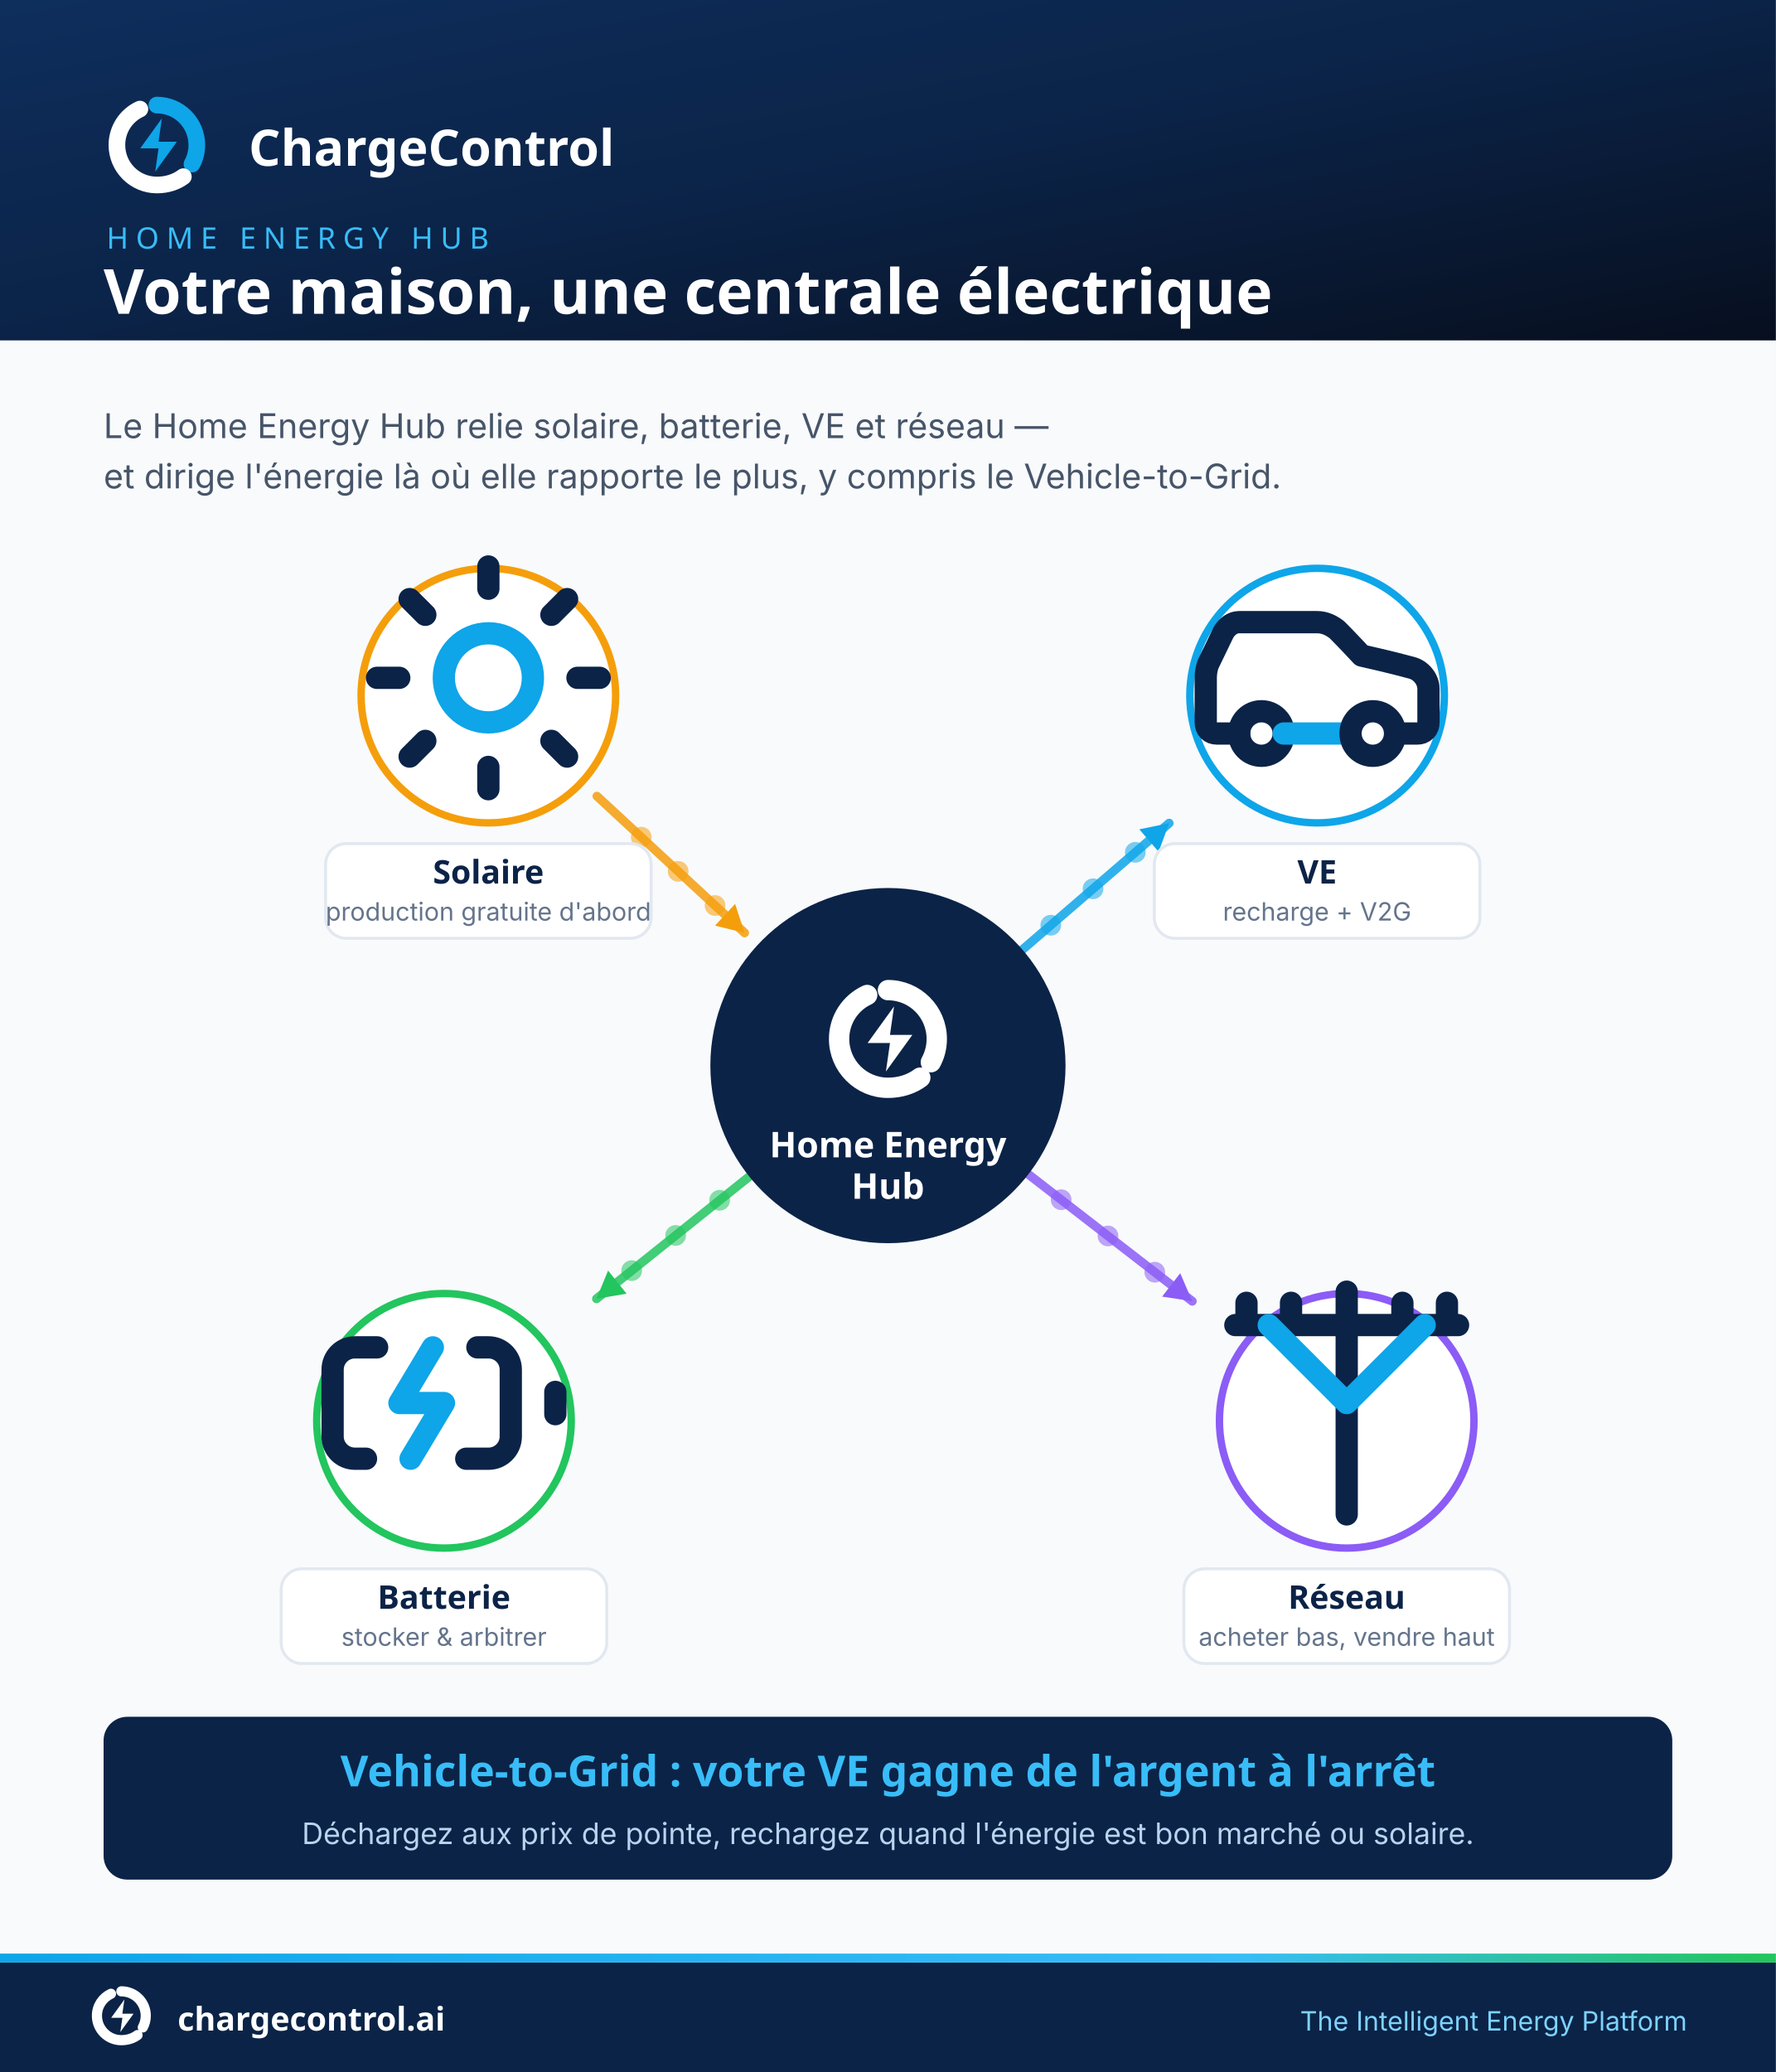
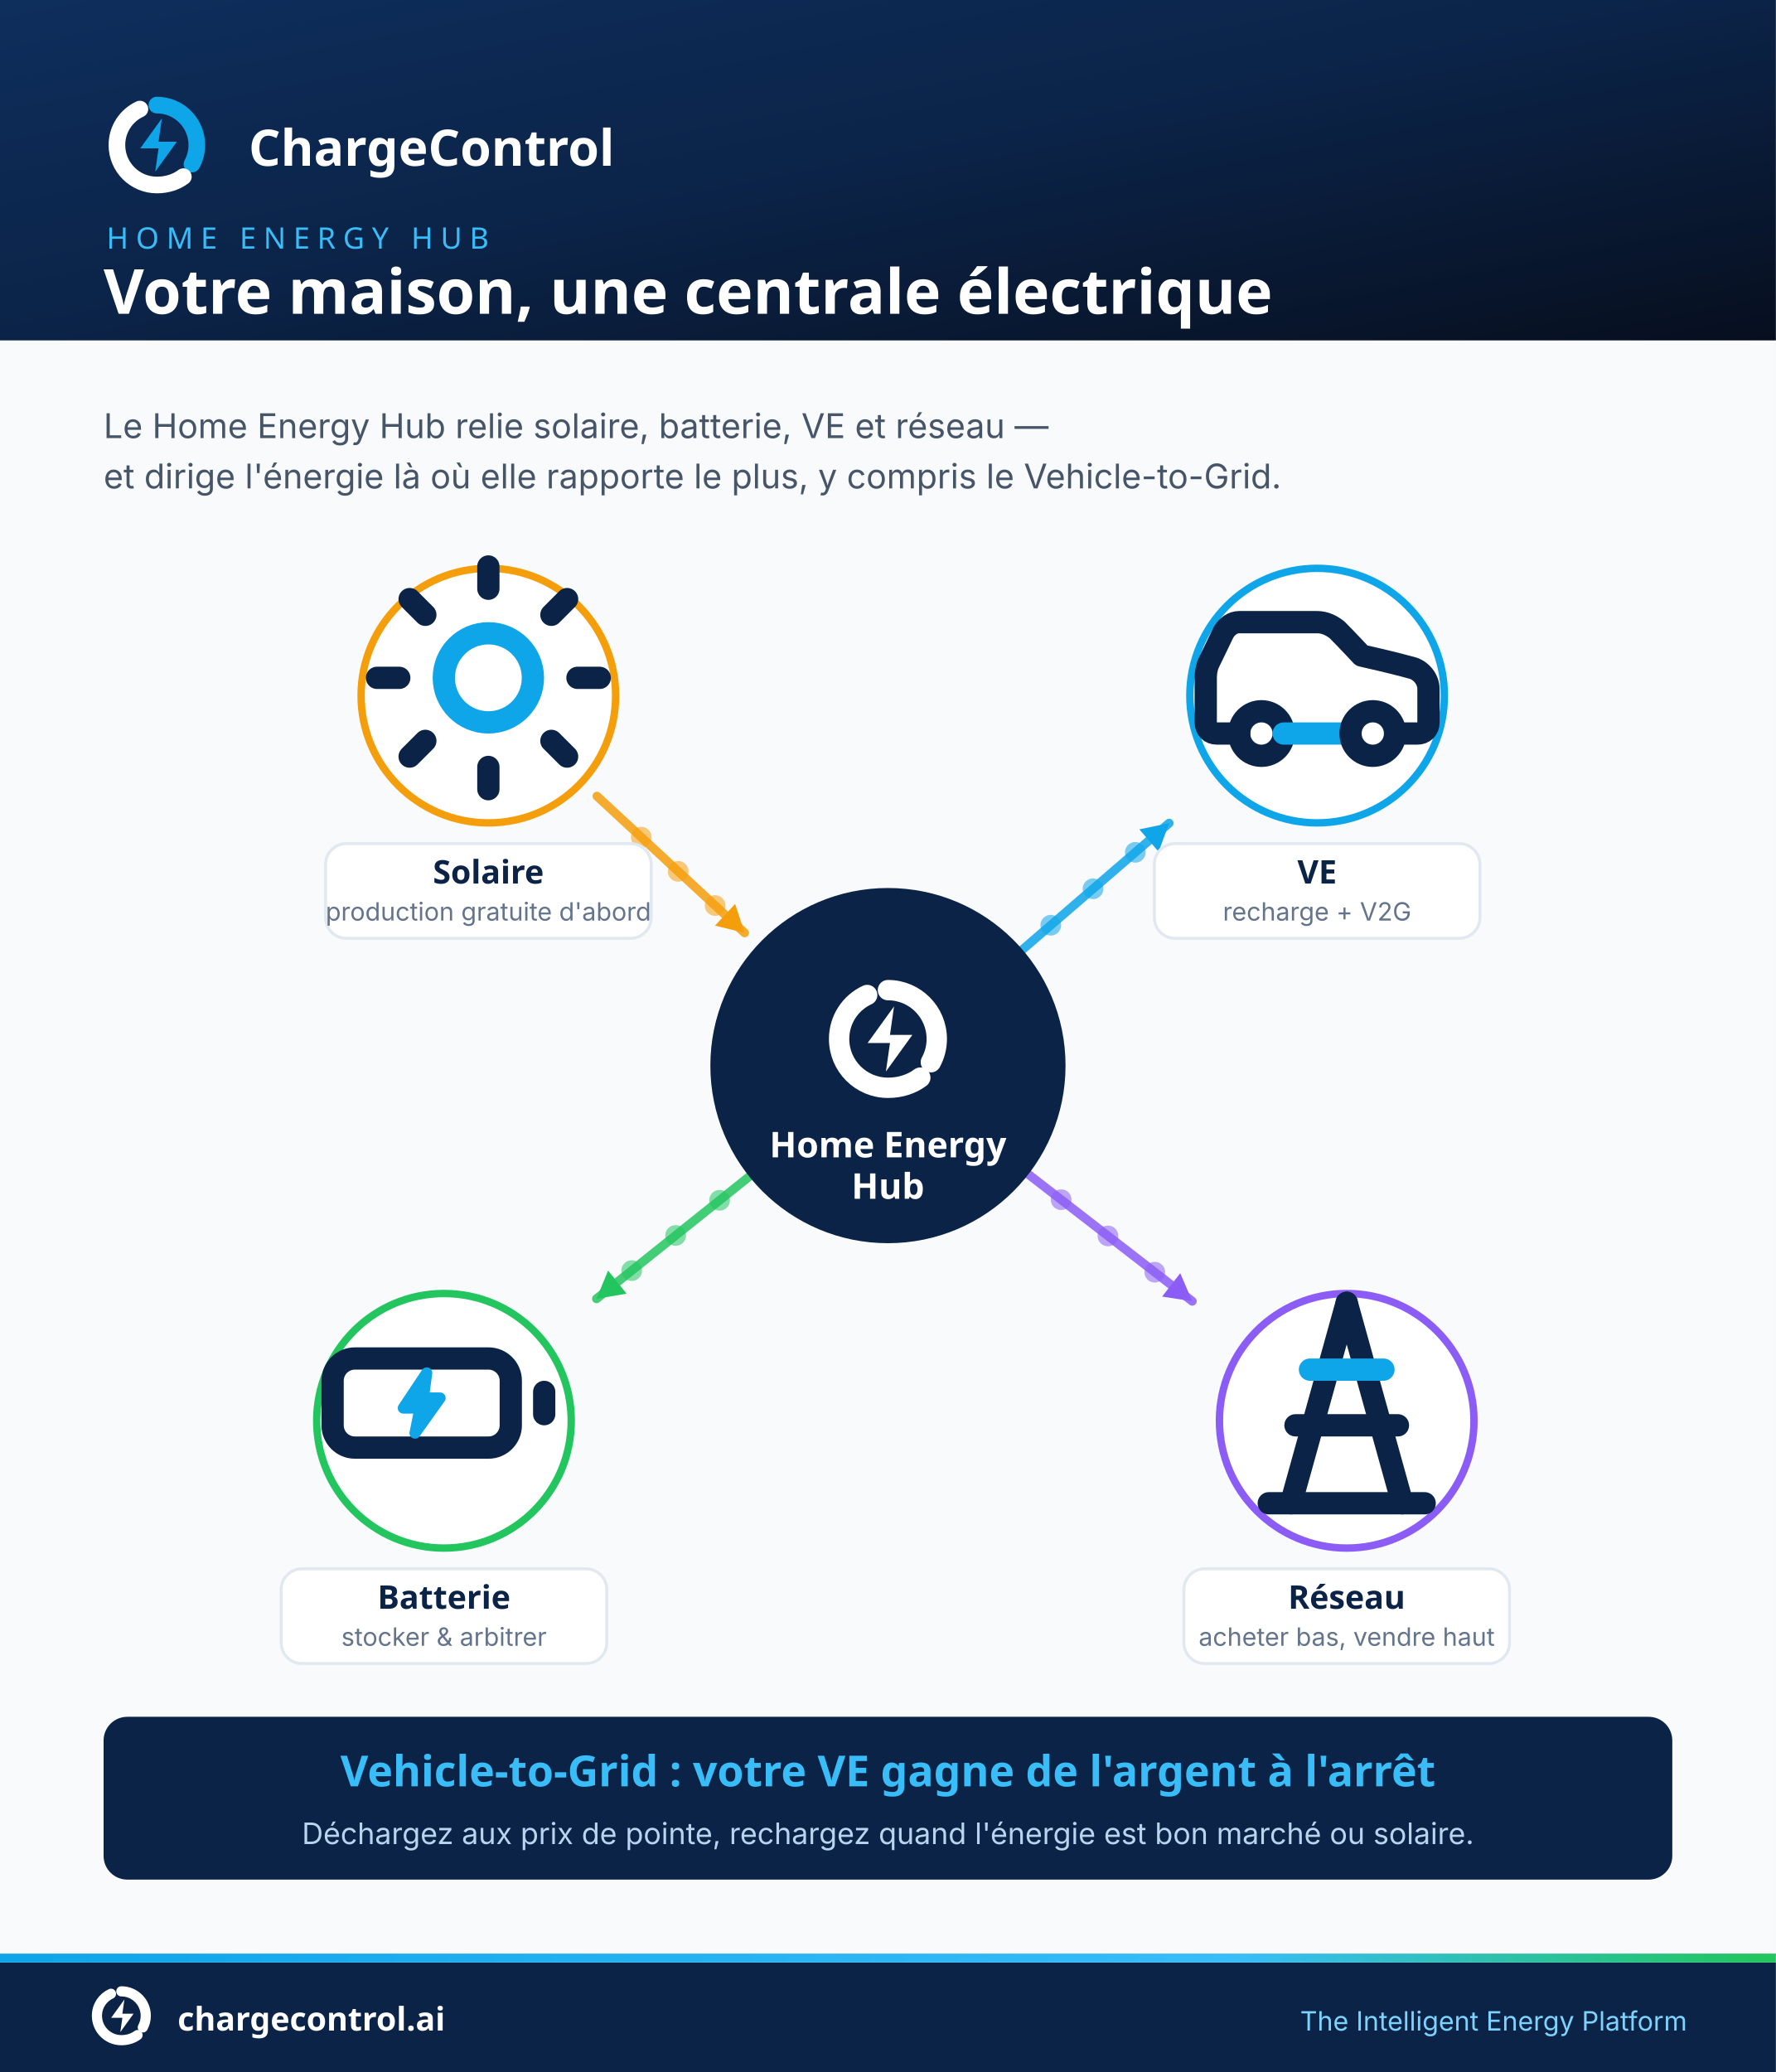
<svg xmlns="http://www.w3.org/2000/svg" viewBox="0 0 1200 1400" width="1200" height="1400">
  <defs>
    <linearGradient id="bgNavy" x1="0%" y1="0%" x2="100%" y2="100%">
      <stop offset="0%" stop-color="#0E2E5C" />
      <stop offset="50%" stop-color="#0B2347" />
      <stop offset="100%" stop-color="#070F1F" />
    </linearGradient>
    <linearGradient id="bgCyan" x1="0%" y1="0%" x2="100%" y2="100%">
      <stop offset="0%" stop-color="#38BDF8" />
      <stop offset="45%" stop-color="#0EA5E9" />
      <stop offset="100%" stop-color="#0B2347" />
    </linearGradient>
    <linearGradient id="bgGreen" x1="0%" y1="0%" x2="100%" y2="100%">
      <stop offset="0%" stop-color="#134E4A" />
      <stop offset="50%" stop-color="#0B2F47" />
      <stop offset="100%" stop-color="#070F1F" />
    </linearGradient>
    <linearGradient id="beam" x1="0%" y1="0%" x2="100%" y2="0%">
      <stop offset="0%" stop-color="#0EA5E9" stop-opacity="0" />
      <stop offset="50%" stop-color="#0EA5E9" stop-opacity="0.35" />
      <stop offset="100%" stop-color="#0EA5E9" stop-opacity="0" />
    </linearGradient>
    <linearGradient id="bar" x1="0%" y1="0%" x2="100%" y2="0%">
      <stop offset="0%" stop-color="#0EA5E9" />
      <stop offset="70%" stop-color="#38BDF8" />
      <stop offset="100%" stop-color="#22C55E" />
    </linearGradient>
    <linearGradient id="curveFill" x1="0%" y1="0%" x2="0%" y2="100%">
      <stop offset="0%" stop-color="#0EA5E9" stop-opacity="0.35" />
      <stop offset="100%" stop-color="#0EA5E9" stop-opacity="0" />
    </linearGradient>
    <linearGradient id="euroFill" x1="0%" y1="0%" x2="0%" y2="100%">
      <stop offset="0%" stop-color="#22C55E" stop-opacity="0.30" />
      <stop offset="100%" stop-color="#22C55E" stop-opacity="0" />
    </linearGradient>
  </defs>
  <rect width="1200" height="1400" fill="#F8FAFC" />
  <rect width="1200" height="230" fill="url(#bgNavy)" />
  <g transform="translate(70,62) scale(2.25)" opacity="1">
    <path d="M16 4C22.627 4 28 9.373 28 16C28 18.068 27.476 20.012 26.545 21.716" stroke="#0EA5E9" stroke-width="5" stroke-linecap="round" fill="none" />
    <path d="M23.95 25.5C21.84 27.08 19.1 28 16 28C9.373 28 4 22.627 4 16C4 11.2 6.8 7.1 10.9 5.2" stroke="#FFFFFF" stroke-width="5" stroke-linecap="round" fill="none" />
    <path d="M17.5 8L11 17h5.5l-1 7L22 15h-5.5l1-7z" fill="#0EA5E9" />
  </g>
  <text x="168" y="112" font-family="Outfit" font-weight="600" font-size="34" fill="#FFFFFF">ChargeControl</text>
  <text x="72" y="168" font-family="Outfit" font-weight="500" font-size="20" letter-spacing="5" fill="#38BDF8">HOME ENERGY HUB</text>
  <text x="70" y="212" font-family="Outfit" font-weight="700" font-size="42" fill="#FFFFFF">Votre maison, une centrale électrique</text>
  <text x="70" y="296" font-family="Inter" font-size="23" fill="#475569">Le Home Energy Hub relie solaire, batterie, VE et réseau —</text>
  <text x="70" y="330" font-family="Inter" font-size="23" fill="#475569">et dirige l'énergie là où elle rapporte le plus, y compris le Vehicle-to-Grid.</text>
  <line x1="403.376" y1="537.941" x2="503.144" y2="630.318" stroke="#F59E0B" stroke-width="6" stroke-linecap="round" opacity="0.85" />
  <circle cx="433.306" cy="565.654" r="7" fill="#F59E0B" opacity="0.55" />
  <circle cx="458.248" cy="588.748" r="7" fill="#F59E0B" opacity="0.55" />
  <circle cx="483.19" cy="611.843" r="7" fill="#F59E0B" opacity="0.55" />
  <path d="M503.144 630.318 L483.142 625.426 L496.73 610.751 Z" fill="#F59E0B" />
  <line x1="675.741" y1="654.706" x2="790.022" y2="556.188" stroke="#0EA5E9" stroke-width="6" stroke-linecap="round" opacity="0.85" />
  <circle cx="710.025" cy="625.151" r="7" fill="#0EA5E9" opacity="0.55" />
  <circle cx="738.595" cy="600.521" r="7" fill="#0EA5E9" opacity="0.55" />
  <circle cx="767.166" cy="575.892" r="7" fill="#0EA5E9" opacity="0.55" />
  <path d="M790.022 556.188 L782.918 575.515 L769.859 560.367 Z" fill="#0EA5E9" />
  <path d="M675.741 654.706 L682.845 635.379 L695.904 650.527 Z" fill="#0EA5E9" />
  <line x1="521.913" y1="782.47" x2="403.075" y2="877.54" stroke="#22C55E" stroke-width="6" stroke-linecap="round" opacity="0.85" />
  <circle cx="486.262" cy="810.991" r="7" fill="#22C55E" opacity="0.55" />
  <circle cx="456.552" cy="834.758" r="7" fill="#22C55E" opacity="0.55" />
  <circle cx="426.842" cy="858.526" r="7" fill="#22C55E" opacity="0.55" />
  <path d="M403.075 877.54 L410.883 858.487 L423.377 874.104 Z" fill="#22C55E" />
  <path d="M521.913 782.47 L514.104 801.523 L501.611 785.905 Z" fill="#22C55E" />
  <line x1="679.072" y1="781.217" x2="805.624" y2="879.193" stroke="#8B5CF6" stroke-width="6" stroke-linecap="round" opacity="0.85" />
  <circle cx="717.038" cy="810.61" r="7" fill="#8B5CF6" opacity="0.55" />
  <circle cx="748.676" cy="835.104" r="7" fill="#8B5CF6" opacity="0.55" />
  <circle cx="780.314" cy="859.598" r="7" fill="#8B5CF6" opacity="0.55" />
  <path d="M805.624 879.193 L785.27 876.081 L797.513 860.267 Z" fill="#8B5CF6" />
  <path d="M679.072 781.217 L699.427 784.329 L687.184 800.144 Z" fill="#8B5CF6" />
  <circle cx="600" cy="720" r="120" fill="#0B2347" />
  <g transform="translate(556,658) scale(2.75)" opacity="1">
    <path d="M16 4C22.627 4 28 9.373 28 16C28 18.068 27.476 20.012 26.545 21.716" stroke="#FFFFFF" stroke-width="5" stroke-linecap="round" fill="none" />
    <path d="M23.95 25.5C21.84 27.08 19.1 28 16 28C9.373 28 4 22.627 4 16C4 11.2 6.8 7.1 10.9 5.2" stroke="#FFFFFF" stroke-width="5" stroke-linecap="round" fill="none" />
    <path d="M17.5 8L11 17h5.5l-1 7L22 15h-5.5l1-7z" fill="#FFFFFF" />
  </g>
  <text x="600" y="782" text-anchor="middle" font-family="Outfit" font-weight="600" font-size="24" fill="#FFFFFF">Home Energy</text>
  <text x="600" y="810" text-anchor="middle" font-family="Outfit" font-weight="600" font-size="24" fill="#FFFFFF">Hub</text>
  <circle cx="330" cy="470" r="86" fill="#FFFFFF" stroke="#F59E0B" stroke-width="5" />
  <g transform="translate(239.7,367.7) scale(7.525)">
    <circle cx="12" cy="12" r="4" fill="none" stroke="#0EA5E9" stroke-width="2" stroke-linecap="round" stroke-linejoin="round" />
    <path d="M12 2v2" fill="none" stroke="#0B2347" stroke-width="2" stroke-linecap="round" stroke-linejoin="round" />
    <path d="M12 20v2" fill="none" stroke="#0B2347" stroke-width="2" stroke-linecap="round" stroke-linejoin="round" />
    <path d="m4.93 4.93 1.41 1.41" fill="none" stroke="#0B2347" stroke-width="2" stroke-linecap="round" stroke-linejoin="round" />
    <path d="m17.66 17.66 1.41 1.41" fill="none" stroke="#0B2347" stroke-width="2" stroke-linecap="round" stroke-linejoin="round" />
    <path d="M2 12h2" fill="none" stroke="#0B2347" stroke-width="2" stroke-linecap="round" stroke-linejoin="round" />
    <path d="M20 12h2" fill="none" stroke="#0B2347" stroke-width="2" stroke-linecap="round" stroke-linejoin="round" />
    <path d="m6.34 17.66-1.41 1.41" fill="none" stroke="#0B2347" stroke-width="2" stroke-linecap="round" stroke-linejoin="round" />
    <path d="m19.07 4.93-1.41 1.41" fill="none" stroke="#0B2347" stroke-width="2" stroke-linecap="round" stroke-linejoin="round" />
  </g>
  <rect x="220" y="570" width="220" height="64" rx="14" fill="#FFFFFF" stroke="#E2E8F0" stroke-width="2" />
  <text x="330" y="597" text-anchor="middle" font-family="Outfit" font-weight="600" font-size="22" fill="#0B2347">Solaire</text>
  <text x="330" y="622" text-anchor="middle" font-family="Inter" font-size="17" fill="#64748B">production gratuite d'abord</text>
  <circle cx="890" cy="470" r="86" fill="#FFFFFF" stroke="#0EA5E9" stroke-width="5" />
  <g transform="translate(799.7,367.7) scale(7.525)">
    <path d="M19 17h2c.6 0 1-.4 1-1v-3c0-.9-.7-1.7-1.5-1.9C18.7 10.6 16 10 16 10s-1.3-1.4-2.2-2.3c-.5-.4-1.1-.7-1.8-.7H5c-.6 0-1.1.4-1.4.9l-1.4 2.9A3.7 3.7 0 0 0 2 12v4c0 .6.4 1 1 1h2" fill="none" stroke="#0B2347" stroke-width="2" stroke-linecap="round" stroke-linejoin="round" />
    <circle cx="7" cy="17" r="2" fill="none" stroke="#0B2347" stroke-width="2" stroke-linecap="round" stroke-linejoin="round" />
    <path d="M9 17h6" fill="none" stroke="#0EA5E9" stroke-width="2" stroke-linecap="round" stroke-linejoin="round" />
    <circle cx="17" cy="17" r="2" fill="none" stroke="#0B2347" stroke-width="2" stroke-linecap="round" stroke-linejoin="round" />
  </g>
  <rect x="780" y="570" width="220" height="64" rx="14" fill="#FFFFFF" stroke="#E2E8F0" stroke-width="2" />
  <text x="890" y="597" text-anchor="middle" font-family="Outfit" font-weight="600" font-size="22" fill="#0B2347">VE</text>
  <text x="890" y="622" text-anchor="middle" font-family="Inter" font-size="17" fill="#64748B">recharge + V2G</text>
  <circle cx="300" cy="960" r="86" fill="#FFFFFF" stroke="#22C55E" stroke-width="5" />
  <g transform="translate(209.7,857.7) scale(7.525)">
-     <path d="M15 7h1a2 2 0 0 1 2 2v6a2 2 0 0 1-2 2h-2" fill="none" stroke="#0B2347" stroke-width="2" stroke-linecap="round" stroke-linejoin="round" />
-     <path d="M6 7H4a2 2 0 0 0-2 2v6a2 2 0 0 0 2 2h1" fill="none" stroke="#0B2347" stroke-width="2" stroke-linecap="round" stroke-linejoin="round" />
-     <path d="m11 7-3 5h4l-3 5" fill="none" stroke="#0EA5E9" stroke-width="2" stroke-linecap="round" stroke-linejoin="round" />
-     <line x1="22" x2="22" y1="11" y2="13" fill="none" stroke="#0B2347" stroke-width="2" stroke-linecap="round" stroke-linejoin="round" />
+     <rect x="2" y="8" width="16" height="8" rx="2" fill="none" stroke="#0B2347" stroke-width="2" stroke-linecap="round" stroke-linejoin="round" />
+     <path d="M21 11v2" fill="none" stroke="#0B2347" stroke-width="2" stroke-linecap="round" stroke-linejoin="round" />
+     <path d="M10.45 9.30 L8.35 12.45 h1.50 l-0.45 2.25 L11.65 11.55 h-1.50 z" fill="#0EA5E9" stroke="#0EA5E9" stroke-width="1" stroke-linecap="round" stroke-linejoin="round" />
  </g>
  <rect x="190" y="1060" width="220" height="64" rx="14" fill="#FFFFFF" stroke="#E2E8F0" stroke-width="2" />
  <text x="300" y="1087" text-anchor="middle" font-family="Outfit" font-weight="600" font-size="22" fill="#0B2347">Batterie</text>
  <text x="300" y="1112" text-anchor="middle" font-family="Inter" font-size="17" fill="#64748B">stocker &amp; arbitrer</text>
  <circle cx="910" cy="960" r="86" fill="#FFFFFF" stroke="#8B5CF6" stroke-width="5" />
  <g transform="translate(819.7,857.7) scale(7.525)">
-     <path d="M12 2v20" fill="none" stroke="#0B2347" stroke-width="2" stroke-linecap="round" stroke-linejoin="round" />
-     <path d="M2 5h20" fill="none" stroke="#0B2347" stroke-width="2" stroke-linecap="round" stroke-linejoin="round" />
-     <path d="M3 3v2" fill="none" stroke="#0B2347" stroke-width="2" stroke-linecap="round" stroke-linejoin="round" />
-     <path d="M7 3v2" fill="none" stroke="#0B2347" stroke-width="2" stroke-linecap="round" stroke-linejoin="round" />
-     <path d="M17 3v2" fill="none" stroke="#0B2347" stroke-width="2" stroke-linecap="round" stroke-linejoin="round" />
-     <path d="M21 3v2" fill="none" stroke="#0B2347" stroke-width="2" stroke-linecap="round" stroke-linejoin="round" />
-     <path d="m19 5-7 7-7-7" fill="none" stroke="#0EA5E9" stroke-width="2" stroke-linecap="round" stroke-linejoin="round" />
+     <line x1="12" y1="3" x2="7" y2="21" fill="none" stroke="#0B2347" stroke-width="2" stroke-linecap="round" stroke-linejoin="round" />
+     <line x1="12" y1="3" x2="17" y2="21" fill="none" stroke="#0B2347" stroke-width="2" stroke-linecap="round" stroke-linejoin="round" />
+     <line x1="8.7" y1="9" x2="15.3" y2="9" fill="none" stroke="#0EA5E9" stroke-width="2" stroke-linecap="round" stroke-linejoin="round" />
+     <line x1="7.4" y1="14" x2="16.6" y2="14" fill="none" stroke="#0B2347" stroke-width="2" stroke-linecap="round" stroke-linejoin="round" />
+     <line x1="5" y1="21" x2="19" y2="21" fill="none" stroke="#0B2347" stroke-width="2" stroke-linecap="round" stroke-linejoin="round" />
  </g>
  <rect x="800" y="1060" width="220" height="64" rx="14" fill="#FFFFFF" stroke="#E2E8F0" stroke-width="2" />
  <text x="910" y="1087" text-anchor="middle" font-family="Outfit" font-weight="600" font-size="22" fill="#0B2347">Réseau</text>
  <text x="910" y="1112" text-anchor="middle" font-family="Inter" font-size="17" fill="#64748B">acheter bas, vendre haut</text>
  <rect x="70" y="1160" width="1060" height="110" rx="16" fill="#0B2347" />
  <text x="600" y="1207" text-anchor="middle" font-family="Outfit" font-weight="700" font-size="29" fill="#38BDF8">Vehicle-to-Grid : votre VE gagne de l'argent à l'arrêt</text>
  <text x="600" y="1246" text-anchor="middle" font-family="Inter" font-size="20" fill="#B8D4EE">Déchargez aux prix de pointe, rechargez quand l'énergie est bon marché ou solaire.</text>
  <rect y="1326" width="1200" height="74" fill="#0B2347" />
  <g transform="translate(60,1340) scale(1.375)" opacity="1">
    <path d="M16 4C22.627 4 28 9.373 28 16C28 18.068 27.476 20.012 26.545 21.716" stroke="#FFFFFF" stroke-width="5" stroke-linecap="round" fill="none" />
    <path d="M23.95 25.5C21.84 27.08 19.1 28 16 28C9.373 28 4 22.627 4 16C4 11.2 6.8 7.1 10.9 5.2" stroke="#FFFFFF" stroke-width="5" stroke-linecap="round" fill="none" />
    <path d="M17.5 8L11 17h5.5l-1 7L22 15h-5.5l1-7z" fill="#FFFFFF" />
  </g>
  <text x="120" y="1372" font-family="Outfit" font-weight="600" font-size="22" fill="#FFFFFF">chargecontrol.ai</text>
  <text x="1140" y="1372" text-anchor="end" font-family="Inter" font-size="18" fill="#7DD3FC">The Intelligent Energy Platform</text>
  <rect y="1320" width="1200" height="6" fill="url(#bar)" />
</svg>
